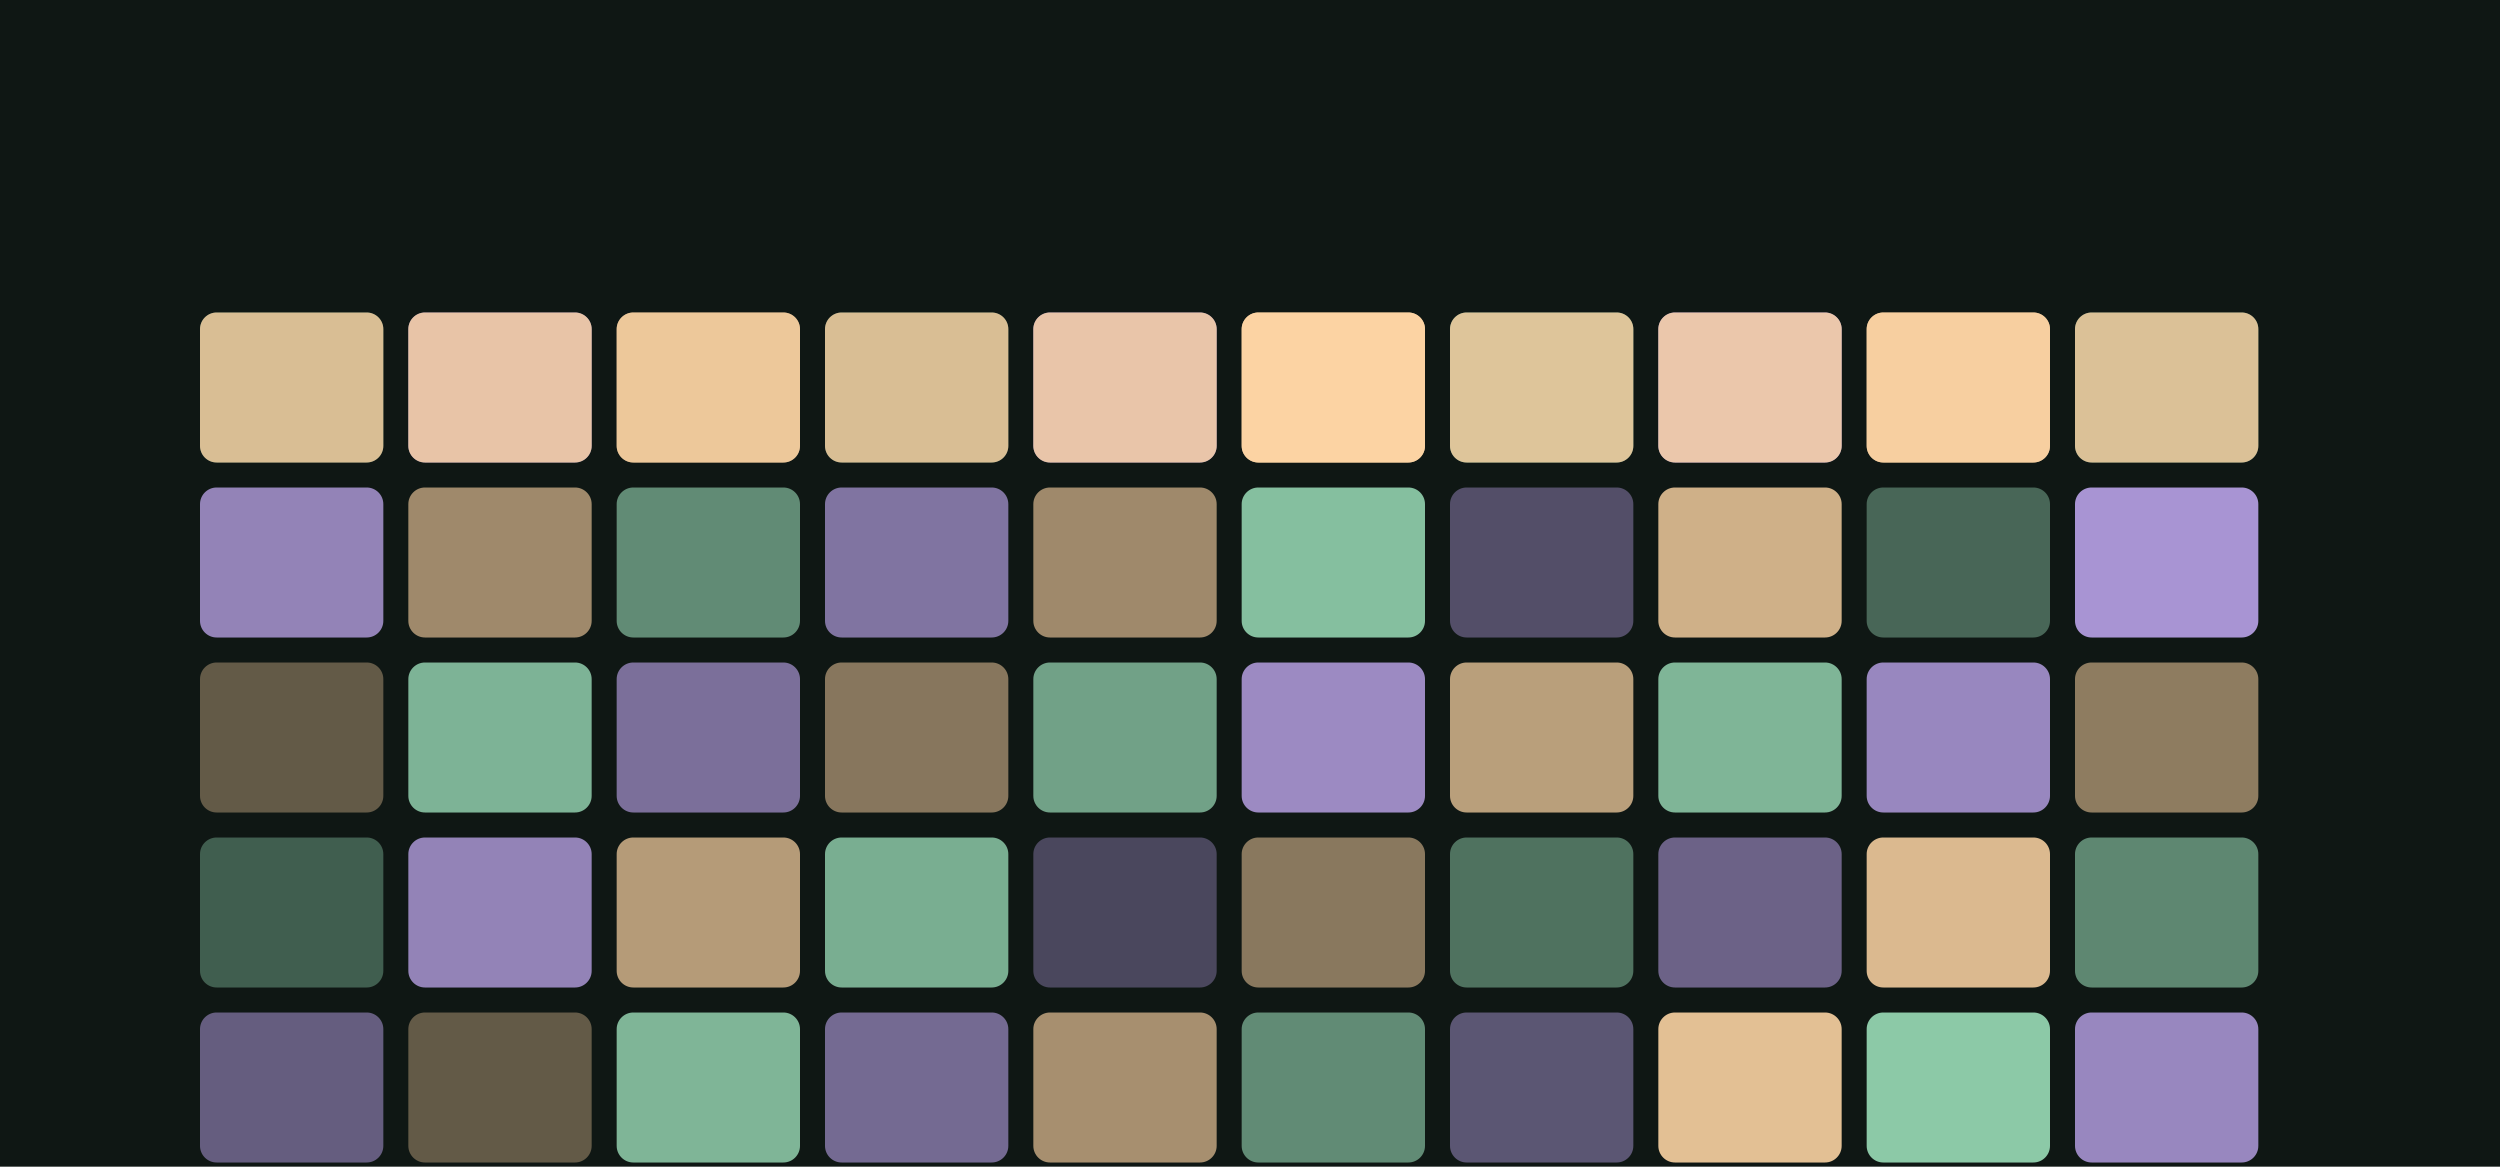
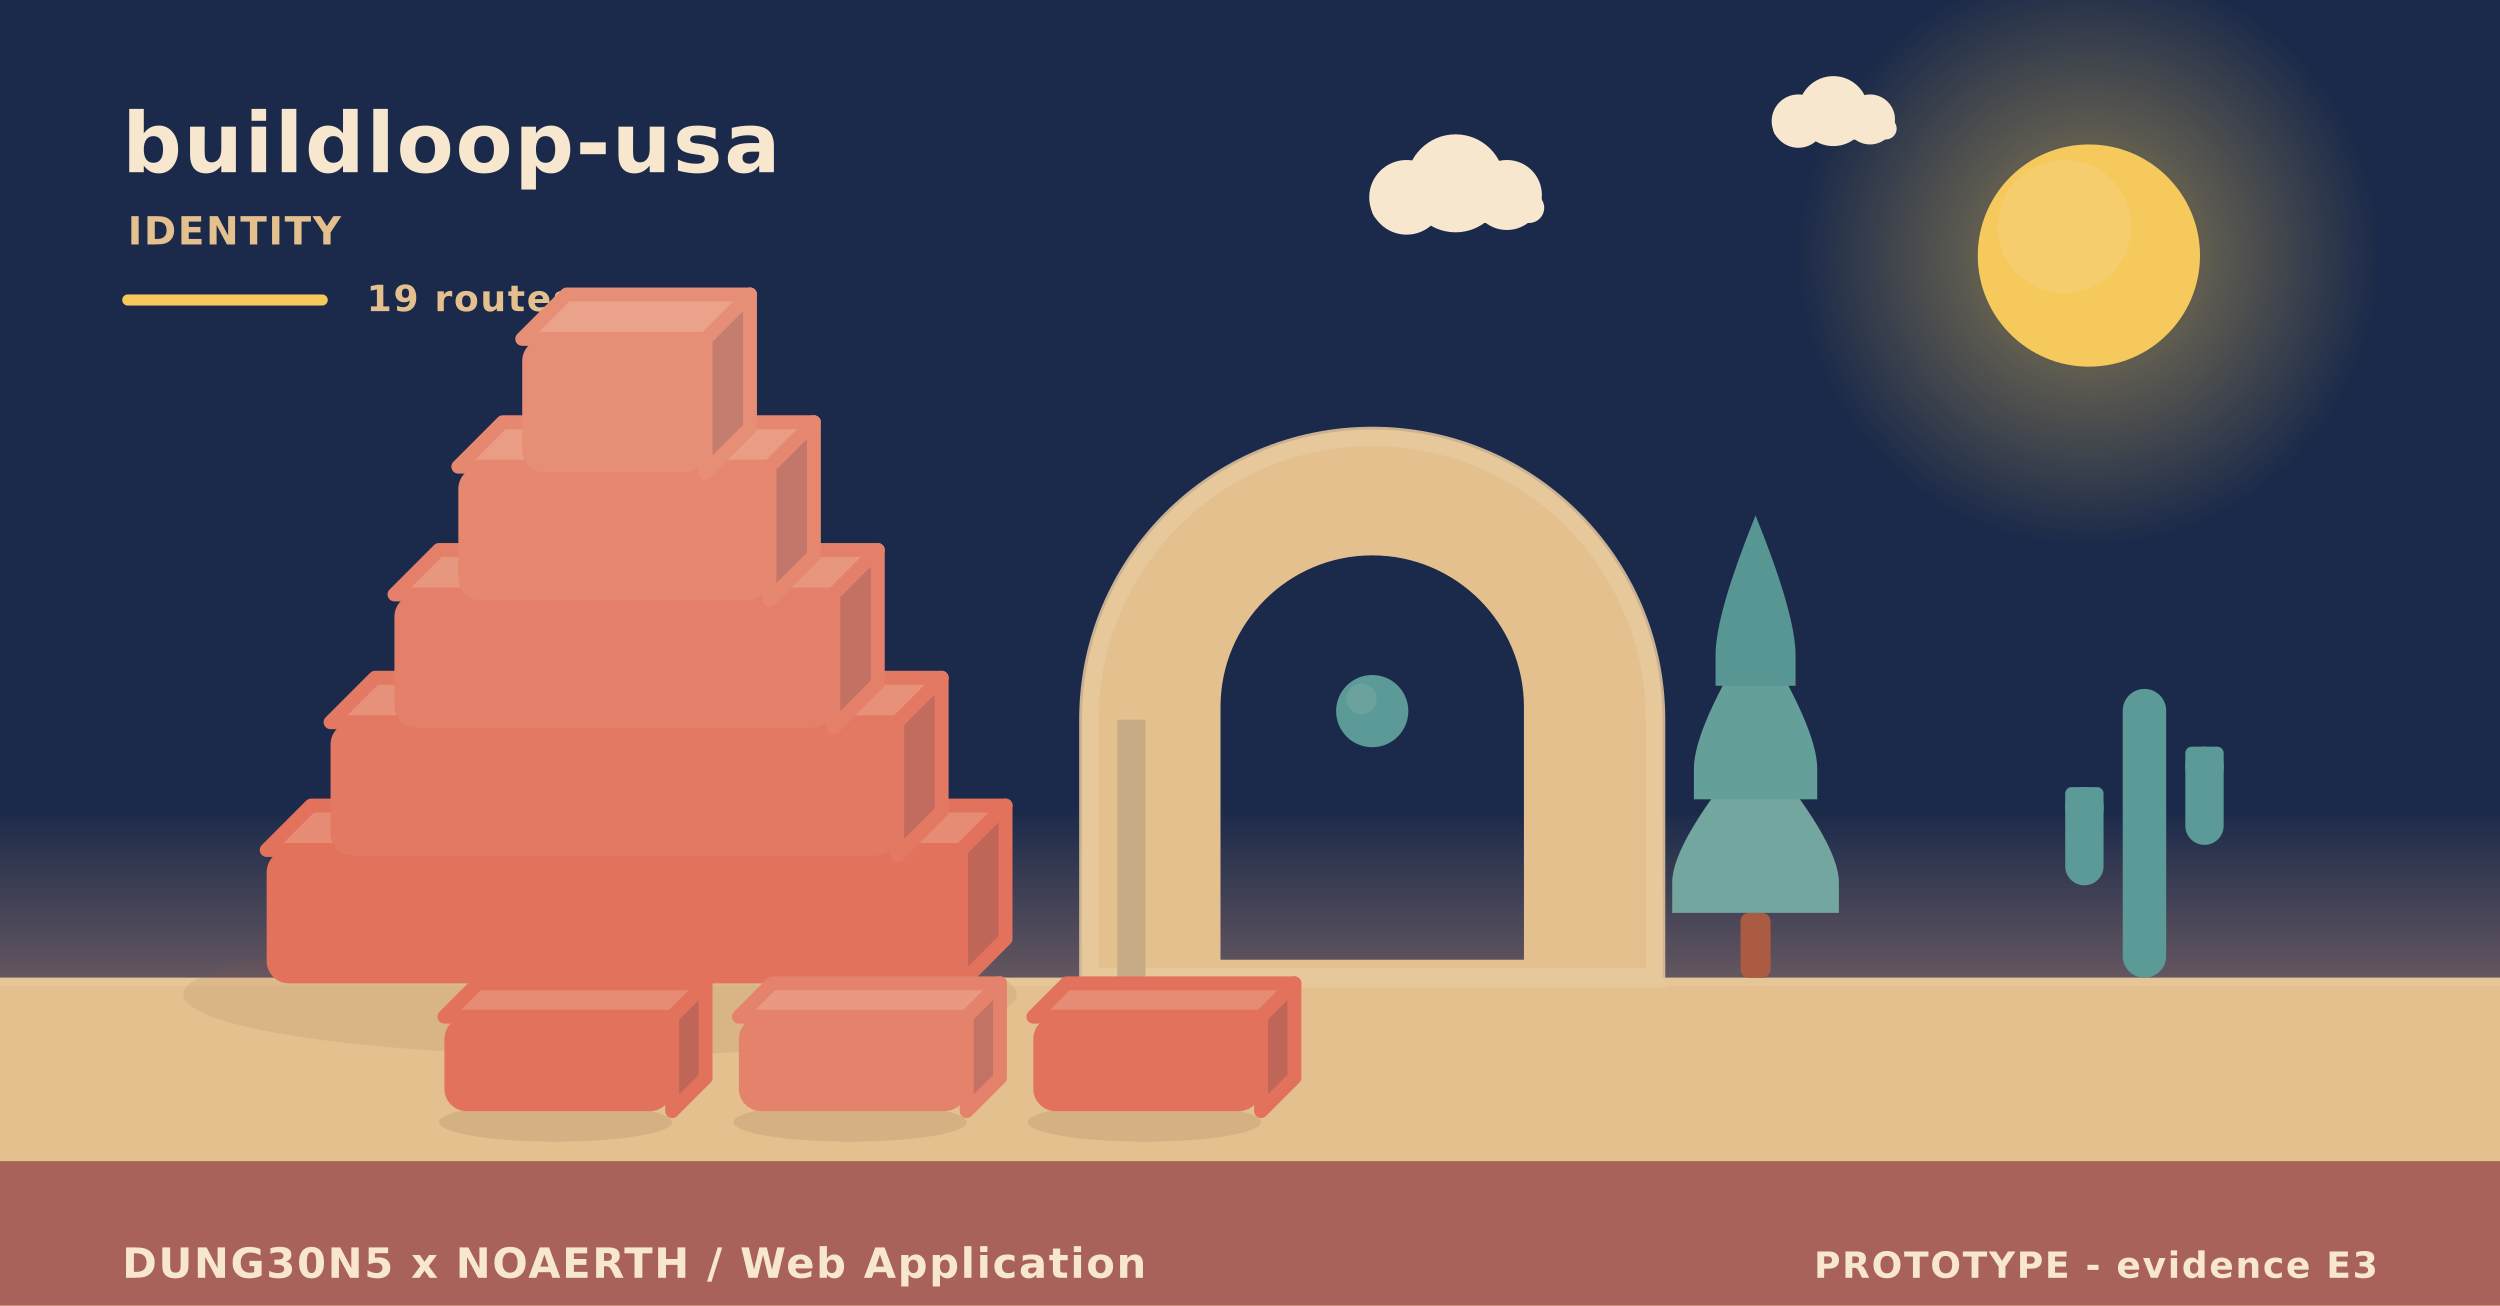
- <svg xmlns="http://www.w3.org/2000/svg" viewBox="0 0 1200 560" width="1200" height="560" role="img" aria-label="buildloop-usa hero">
-   <rect width="1200" height="560" fill="#0f1714" />
-   <defs>
-     <linearGradient id="gh" x1="0" y1="0" x2="1" y2="1">
-       <stop offset="0%" stop-color="#95d5b2" />
-       <stop offset="100%" stop-color="#b8a1e6" />
-     </linearGradient>
-   </defs>
-   <rect x="96.00" y="150.00" width="88.00" height="72.00" rx="8.00" fill="#95d5b2" opacity="0.39" />
-   <rect x="196.00" y="150.00" width="88.00" height="72.00" rx="8.00" fill="#b8a1e6" opacity="0.73" />
-   <rect x="296.00" y="150.00" width="88.00" height="72.00" rx="8.00" fill="#ffd6a5" opacity="0.63" />
-   <rect x="396.00" y="150.00" width="88.00" height="72.00" rx="8.00" fill="#95d5b2" opacity="0.38" />
-   <rect x="496.00" y="150.00" width="88.00" height="72.00" rx="8.00" fill="#b8a1e6" opacity="0.77" />
-   <rect x="596.00" y="150.00" width="88.00" height="72.00" rx="8.00" fill="#ffd6a5" opacity="0.94" />
-   <rect x="696.00" y="150.00" width="88.00" height="72.00" rx="8.00" fill="#95d5b2" opacity="0.57" />
-   <rect x="796.00" y="150.00" width="88.00" height="72.00" rx="8.00" fill="#b8a1e6" opacity="0.84" />
-   <rect x="896.00" y="150.00" width="88.00" height="72.00" rx="8.00" fill="#ffd6a5" opacity="0.83" />
-   <rect x="996.00" y="150.00" width="88.00" height="72.00" rx="8.00" fill="#95d5b2" opacity="0.46" />
-   <rect x="96.00" y="234.00" width="88.00" height="72.00" rx="8.00" fill="#b8a1e6" opacity="0.78" />
-   <rect x="196.00" y="234.00" width="88.00" height="72.00" rx="8.00" fill="#ffd6a5" opacity="0.60" />
-   <rect x="296.00" y="234.00" width="88.00" height="72.00" rx="8.00" fill="#95d5b2" opacity="0.61" />
-   <rect x="396.00" y="234.00" width="88.00" height="72.00" rx="8.00" fill="#b8a1e6" opacity="0.67" />
-   <rect x="496.00" y="234.00" width="88.00" height="72.00" rx="8.00" fill="#ffd6a5" opacity="0.60" />
-   <rect x="596.00" y="234.00" width="88.00" height="72.00" rx="8.00" fill="#95d5b2" opacity="0.88" />
-   <rect x="696.00" y="234.00" width="88.00" height="72.00" rx="8.00" fill="#b8a1e6" opacity="0.40" />
-   <rect x="796.00" y="234.00" width="88.00" height="72.00" rx="8.00" fill="#ffd6a5" opacity="0.80" />
-   <rect x="896.00" y="234.00" width="88.00" height="72.00" rx="8.00" fill="#95d5b2" opacity="0.42" />
-   <rect x="996.00" y="234.00" width="88.00" height="72.00" rx="8.00" fill="#b8a1e6" opacity="0.91" />
-   <rect x="96.00" y="318.00" width="88.00" height="72.00" rx="8.00" fill="#ffd6a5" opacity="0.35" />
-   <rect x="196.00" y="318.00" width="88.00" height="72.00" rx="8.00" fill="#95d5b2" opacity="0.82" />
-   <rect x="296.00" y="318.00" width="88.00" height="72.00" rx="8.00" fill="#b8a1e6" opacity="0.64" />
-   <rect x="396.00" y="318.00" width="88.00" height="72.00" rx="8.00" fill="#ffd6a5" opacity="0.50" />
-   <rect x="496.00" y="318.00" width="88.00" height="72.00" rx="8.00" fill="#95d5b2" opacity="0.73" />
-   <rect x="596.00" y="318.00" width="88.00" height="72.00" rx="8.00" fill="#b8a1e6" opacity="0.83" />
-   <rect x="696.00" y="318.00" width="88.00" height="72.00" rx="8.00" fill="#ffd6a5" opacity="0.71" />
-   <rect x="796.00" y="318.00" width="88.00" height="72.00" rx="8.00" fill="#95d5b2" opacity="0.83" />
-   <rect x="896.00" y="318.00" width="88.00" height="72.00" rx="8.00" fill="#b8a1e6" opacity="0.81" />
-   <rect x="996.00" y="318.00" width="88.00" height="72.00" rx="8.00" fill="#ffd6a5" opacity="0.53" />
-   <rect x="96.00" y="402.00" width="88.00" height="72.00" rx="8.00" fill="#95d5b2" opacity="0.37" />
-   <rect x="196.00" y="402.00" width="88.00" height="72.00" rx="8.00" fill="#b8a1e6" opacity="0.78" />
-   <rect x="296.00" y="402.00" width="88.00" height="72.00" rx="8.00" fill="#ffd6a5" opacity="0.69" />
-   <rect x="396.00" y="402.00" width="88.00" height="72.00" rx="8.00" fill="#95d5b2" opacity="0.79" />
-   <rect x="496.00" y="402.00" width="88.00" height="72.00" rx="8.00" fill="#b8a1e6" opacity="0.35" />
-   <rect x="596.00" y="402.00" width="88.00" height="72.00" rx="8.00" fill="#ffd6a5" opacity="0.51" />
-   <rect x="696.00" y="402.00" width="88.00" height="72.00" rx="8.00" fill="#95d5b2" opacity="0.48" />
-   <rect x="796.00" y="402.00" width="88.00" height="72.00" rx="8.00" fill="#b8a1e6" opacity="0.55" />
-   <rect x="896.00" y="402.00" width="88.00" height="72.00" rx="8.00" fill="#ffd6a5" opacity="0.85" />
-   <rect x="996.00" y="402.00" width="88.00" height="72.00" rx="8.00" fill="#95d5b2" opacity="0.59" />
-   <rect x="96.00" y="486.00" width="88.00" height="72.00" rx="8.00" fill="#b8a1e6" opacity="0.51" />
-   <rect x="196.00" y="486.00" width="88.00" height="72.00" rx="8.00" fill="#ffd6a5" opacity="0.35" />
-   <rect x="296.00" y="486.00" width="88.00" height="72.00" rx="8.00" fill="#95d5b2" opacity="0.83" />
-   <rect x="396.00" y="486.00" width="88.00" height="72.00" rx="8.00" fill="#b8a1e6" opacity="0.60" />
-   <rect x="496.00" y="486.00" width="88.00" height="72.00" rx="8.00" fill="#ffd6a5" opacity="0.63" />
-   <rect x="596.00" y="486.00" width="88.00" height="72.00" rx="8.00" fill="#95d5b2" opacity="0.61" />
-   <rect x="696.00" y="486.00" width="88.00" height="72.00" rx="8.00" fill="#b8a1e6" opacity="0.45" />
-   <rect x="796.00" y="486.00" width="88.00" height="72.00" rx="8.00" fill="#ffd6a5" opacity="0.88" />
-   <rect x="896.00" y="486.00" width="88.00" height="72.00" rx="8.00" fill="#95d5b2" opacity="0.93" />
-   <rect x="996.00" y="486.00" width="88.00" height="72.00" rx="8.00" fill="#b8a1e6" opacity="0.81" />
+ <svg xmlns="http://www.w3.org/2000/svg" width="900" height="470" viewBox="0 0 900 470" role="img" aria-label="buildloop-usa - identity">
+   <linearGradient id="skyh" x1="0" y1="0" x2="0" y2="1">
+     <stop offset="0" stop-color="#1b2a4a" />
+     <stop offset="0.62" stop-color="#1b2a4a" />
+     <stop offset="1" stop-color="#f3ad8a" />
+   </linearGradient>
+   <rect width="900" height="470" fill="url(#skyh)" />
+   <radialGradient id="sunh">
+     <stop offset="0.35" stop-color="#f5c95c" stop-opacity="0.34" />
+     <stop offset="1" stop-color="#f5c95c" stop-opacity="0" />
+   </radialGradient>
+   <circle cx="752" cy="92" r="104" fill="url(#sunh)" />
+   <circle cx="752" cy="92" r="40" fill="#f5c95c" />
+   <circle cx="743.2" cy="81.6" r="24" fill="#f5d27e" opacity="0.5" />
  <g>
-     <rect x="96.00" y="150.00" width="88.00" height="72.00" rx="8.00" fill="#ffd6a5" opacity="0.80" />
-     <animate attributeName="opacity" values="0.25;1.0;0.25" dur="5.933s" begin="1.26s" repeatCount="indefinite" />
+     <circle cx="524" cy="66" r="17.64" fill="#f6e7ce" />
+     <circle cx="506.36" cy="71.04" r="13.44" fill="#f6e7ce" />
+     <circle cx="542.48" cy="70.2" r="12.6" fill="#f6e7ce" />
+     <rect x="493.76" y="69.36" width="62.16" height="10.92" rx="5.46" fill="#f6e7ce" />
+     <animateTransform attributeName="transform" type="translate" values="0 0;24 0;0 0" dur="36s" begin="0s" repeatCount="indefinite" />
  </g>
  <g>
-     <rect x="196.00" y="150.00" width="88.00" height="72.00" rx="8.00" fill="#ffd6a5" opacity="0.80" />
-     <animate attributeName="opacity" values="0.25;1.0;0.25" dur="5.933s" begin="1.58s" repeatCount="indefinite" />
+     <circle cx="660" cy="40" r="12.6" fill="#f6e7ce" />
+     <circle cx="647.4" cy="43.6" r="9.6" fill="#f6e7ce" />
+     <circle cx="673.2" cy="43" r="9" fill="#f6e7ce" />
+     <rect x="638.4" y="42.4" width="44.4" height="7.8" rx="3.9" fill="#f6e7ce" />
+     <animateTransform attributeName="transform" type="translate" values="0 0;-18 0;0 0" dur="46s" begin="3s" repeatCount="indefinite" />
+   </g>
+   <rect x="0" y="352" width="900" height="118" fill="#e3c08d" />
+   <rect x="0" y="352" width="900" height="3" fill="#e6c596" />
+   <text x="44" y="62" font-family="Verdana,DejaVu Sans,sans-serif" font-size="30" font-weight="700" letter-spacing="0.6" fill="#f6e7ce" text-anchor="start">buildloop-usa</text>
+   <text x="46" y="88" font-family="Verdana,DejaVu Sans,sans-serif" font-size="14" font-weight="700" letter-spacing="0.6" fill="#e3c08d" text-anchor="start">IDENTITY</text>
+   <rect x="44" y="106" width="74" height="4" rx="2" fill="#f5c95c" />
+   <text x="132" y="112" font-family="Verdana,DejaVu Sans,sans-serif" font-size="13" font-weight="700" letter-spacing="0.6" fill="#e3c08d" text-anchor="start">19 routes</text>
+   <ellipse cx="216" cy="358" rx="150" ry="22" fill="rgba(138,90,68,0.11)" />
+   <g>
+     <path d="M96,306 L346,306 L362,290 L112,290 Z" fill="#e68c74" stroke="#e2725b" stroke-width="5" stroke-linejoin="round" />
+     <path d="M346,306 L362,290 L362,338 L346,354 Z" fill="#c06658" stroke="#e2725b" stroke-width="5" stroke-linejoin="round" />
+     <rect x="96" y="306" width="250" height="48" rx="8" fill="#e2725b" />
+     <animateTransform attributeName="transform" type="translate" values="0 10;0 0" dur="0.9s" begin="0s" fill="freeze" />
  </g>
  <g>
-     <rect x="296.00" y="150.00" width="88.00" height="72.00" rx="8.00" fill="#ffd6a5" opacity="0.80" />
-     <animate attributeName="opacity" values="0.25;1.0;0.25" dur="5.933s" begin="1.9s" repeatCount="indefinite" />
+     <path d="M119,260 L323,260 L339,244 L135,244 Z" fill="#e7917a" stroke="#e37962" stroke-width="5" stroke-linejoin="round" />
+     <path d="M323,260 L339,244 L339,292 L323,308 Z" fill="#c16c5e" stroke="#e37962" stroke-width="5" stroke-linejoin="round" />
+     <rect x="119" y="260" width="204" height="48" rx="8" fill="#e37962" />
+     <animateTransform attributeName="transform" type="translate" values="0 10;0 0" dur="0.9s" begin="0.28s" fill="freeze" />
  </g>
  <g>
-     <rect x="396.00" y="150.00" width="88.00" height="72.00" rx="8.00" fill="#ffd6a5" opacity="0.80" />
-     <animate attributeName="opacity" values="0.25;1.0;0.25" dur="5.933s" begin="2.22s" repeatCount="indefinite" />
+     <path d="M142,214 L300,214 L316,198 L158,198 Z" fill="#e8977f" stroke="#e48069" stroke-width="5" stroke-linejoin="round" />
+     <path d="M300,214 L316,198 L316,246 L300,262 Z" fill="#c27164" stroke="#e48069" stroke-width="5" stroke-linejoin="round" />
+     <rect x="142" y="214" width="158" height="48" rx="8" fill="#e48069" />
+     <animateTransform attributeName="transform" type="translate" values="0 10;0 0" dur="0.9s" begin="0.56s" fill="freeze" />
  </g>
  <g>
-     <rect x="496.00" y="150.00" width="88.00" height="72.00" rx="8.00" fill="#ffd6a5" opacity="0.80" />
-     <animate attributeName="opacity" values="0.25;1.0;0.25" dur="5.933s" begin="2.54s" repeatCount="indefinite" />
+     <path d="M165,168 L277,168 L293,152 L181,152 Z" fill="#ea9c85" stroke="#e68770" stroke-width="5" stroke-linejoin="round" />
+     <path d="M277,168 L293,152 L293,200 L277,216 Z" fill="#c3776a" stroke="#e68770" stroke-width="5" stroke-linejoin="round" />
+     <rect x="165" y="168" width="112" height="48" rx="8" fill="#e68770" />
+     <animateTransform attributeName="transform" type="translate" values="0 10;0 0" dur="0.9s" begin="0.84s" fill="freeze" />
  </g>
  <g>
-     <rect x="596.00" y="150.00" width="88.00" height="72.00" rx="8.00" fill="#ffd6a5" opacity="0.80" />
-     <animate attributeName="opacity" values="0.25;1.0;0.25" dur="5.933s" begin="2.86s" repeatCount="indefinite" />
+     <path d="M188,122 L254,122 L270,106 L204,106 Z" fill="#eaa28a" stroke="#e78e77" stroke-width="5" stroke-linejoin="round" />
+     <path d="M254,122 L270,106 L270,154 L254,170 Z" fill="#c47d6f" stroke="#e78e77" stroke-width="5" stroke-linejoin="round" />
+     <rect x="188" y="122" width="66" height="48" rx="8" fill="#e78e77" />
+     <animateTransform attributeName="transform" type="translate" values="0 10;0 0" dur="0.9s" begin="1.12s" fill="freeze" />
  </g>
+   <path d="M392,352 L392,259.12 A102,102 0 0 1 596,259.12 L596,352 Z M436.88,348 L436.88,254.55 A57.12,57.12 0 0 1 551.12,254.55 L551.12,348 Z" fill="#e3c08d" fill-rule="evenodd" stroke="#e3c08d" stroke-width="5" stroke-linejoin="round" />
+   <path d="M392,352 L392,259.12 A102,102 0 0 1 596,259.12 L596,352 Z" fill="none" stroke="#e8c99d" stroke-width="7" stroke-linecap="round" opacity="0.85" />
+   <rect x="402.2" y="259.12" width="10.2" height="92.88" fill="#c7ab84" />
  <g>
-     <rect x="696.00" y="150.00" width="88.00" height="72.00" rx="8.00" fill="#ffd6a5" opacity="0.80" />
-     <animate attributeName="opacity" values="0.25;1.0;0.25" dur="5.933s" begin="3.18s" repeatCount="indefinite" />
+     <circle cx="494" cy="256" r="13" fill="#5b9a97" />
+     <circle cx="490.1" cy="251.58" r="5.46" fill="#7aa9a2" opacity="0.55" />
+     <animate attributeName="opacity" values="0.78;1;0.78" dur="5.2s" begin="0s" repeatCount="indefinite" />
  </g>
+   <rect x="626.6" y="328.64" width="10.8" height="23.36" rx="3" fill="#ac5b43" />
+   <path d="M632,267.32 Q602,302.89 602,317.6 Q602,328.64 602,328.64 L662,328.64 Q662,328.64 662,317.6 Q662,302.89 632,267.32 Z" fill="#74a6a0" />
+   <path d="M632,226.44 Q609.8,262.01 609.8,276.72 Q609.8,287.76 609.8,287.76 L654.2,287.76 Q654.2,287.76 654.2,276.72 Q654.2,262.01 632,226.44 Z" fill="#649f9a" />
+   <path d="M632,185.56 Q617.6,221.13 617.6,235.84 Q617.6,246.88 617.6,246.88 L646.4,246.88 Q646.4,246.88 646.4,235.84 Q646.4,221.13 632,185.56 Z" fill="#589694" />
+   <rect x="764.18" y="248" width="15.64" height="104" rx="7.82" fill="#5b9a97" />
+   <rect x="743.48" y="283.36" width="13.8" height="35.36" rx="6.9" fill="#5b9a97" />
+   <rect x="743.48" y="283.36" width="13.8" height="10.4" rx="2.3" fill="#5b9a97" />
+   <rect x="786.72" y="268.8" width="13.8" height="35.36" rx="6.9" fill="#5b9a97" />
+   <rect x="786.72" y="268.8" width="13.8" height="10.4" rx="2.3" fill="#5b9a97" />
+   <ellipse cx="200" cy="404" rx="42" ry="7" fill="rgba(138,90,68,0.15)" />
  <g>
-     <rect x="796.00" y="150.00" width="88.00" height="72.00" rx="8.00" fill="#ffd6a5" opacity="0.80" />
-     <animate attributeName="opacity" values="0.25;1.0;0.25" dur="5.933s" begin="3.5s" repeatCount="indefinite" />
+     <path d="M160,366 L242,366 L254,354 L172,354 Z" fill="#e68c74" stroke="#e2725b" stroke-width="5" stroke-linejoin="round" />
+     <path d="M242,366 L254,354 L254,388 L242,400 Z" fill="#c06658" stroke="#e2725b" stroke-width="5" stroke-linejoin="round" />
+     <rect x="160" y="366" width="82" height="34" rx="8" fill="#e2725b" />
+     <animateTransform attributeName="transform" type="translate" values="0 10;0 0" dur="0.7s" begin="0.8s" fill="freeze" />
  </g>
+   <ellipse cx="306" cy="404" rx="42" ry="7" fill="rgba(138,90,68,0.15)" />
  <g>
-     <rect x="896.00" y="150.00" width="88.00" height="72.00" rx="8.00" fill="#ffd6a5" opacity="0.80" />
-     <animate attributeName="opacity" values="0.25;1.0;0.25" dur="5.933s" begin="3.82s" repeatCount="indefinite" />
+     <path d="M266,366 L348,366 L360,354 L278,354 Z" fill="#e99881" stroke="#e5826b" stroke-width="5" stroke-linejoin="round" />
+     <path d="M348,366 L360,354 L360,388 L348,400 Z" fill="#c37365" stroke="#e5826b" stroke-width="5" stroke-linejoin="round" />
+     <rect x="266" y="366" width="82" height="34" rx="8" fill="#e5826b" />
+     <animateTransform attributeName="transform" type="translate" values="0 10;0 0" dur="0.7s" begin="0.95s" fill="freeze" />
  </g>
+   <ellipse cx="412" cy="404" rx="42" ry="7" fill="rgba(138,90,68,0.15)" />
  <g>
-     <rect x="996.00" y="150.00" width="88.00" height="72.00" rx="8.00" fill="#ffd6a5" opacity="0.80" />
-     <animate attributeName="opacity" values="0.25;1.0;0.25" dur="5.933s" begin="4.14s" repeatCount="indefinite" />
+     <path d="M372,366 L454,366 L466,354 L384,354 Z" fill="#e68c74" stroke="#e2725b" stroke-width="5" stroke-linejoin="round" />
+     <path d="M454,366 L466,354 L466,388 L454,400 Z" fill="#c06658" stroke="#e2725b" stroke-width="5" stroke-linejoin="round" />
+     <rect x="372" y="366" width="82" height="34" rx="8" fill="#e2725b" />
+     <animateTransform attributeName="transform" type="translate" values="0 10;0 0" dur="0.7s" begin="1.1s" fill="freeze" />
  </g>
+   <rect x="0" y="418" width="900" height="52" rx="0" fill="#a65c56" opacity="0.94" />
+   <text x="44" y="460" font-family="Verdana,DejaVu Sans,sans-serif" font-size="15" font-weight="700" letter-spacing="0.6" fill="#f6e7ce" text-anchor="start">DUNG30N5 x NOAERTH  /  Web Application</text>
+   <text x="856" y="460" font-family="Verdana,DejaVu Sans,sans-serif" font-size="13" font-weight="700" letter-spacing="0.6" fill="#f6e7ce" text-anchor="end">PROTOTYPE  -  evidence E3</text>
</svg>
